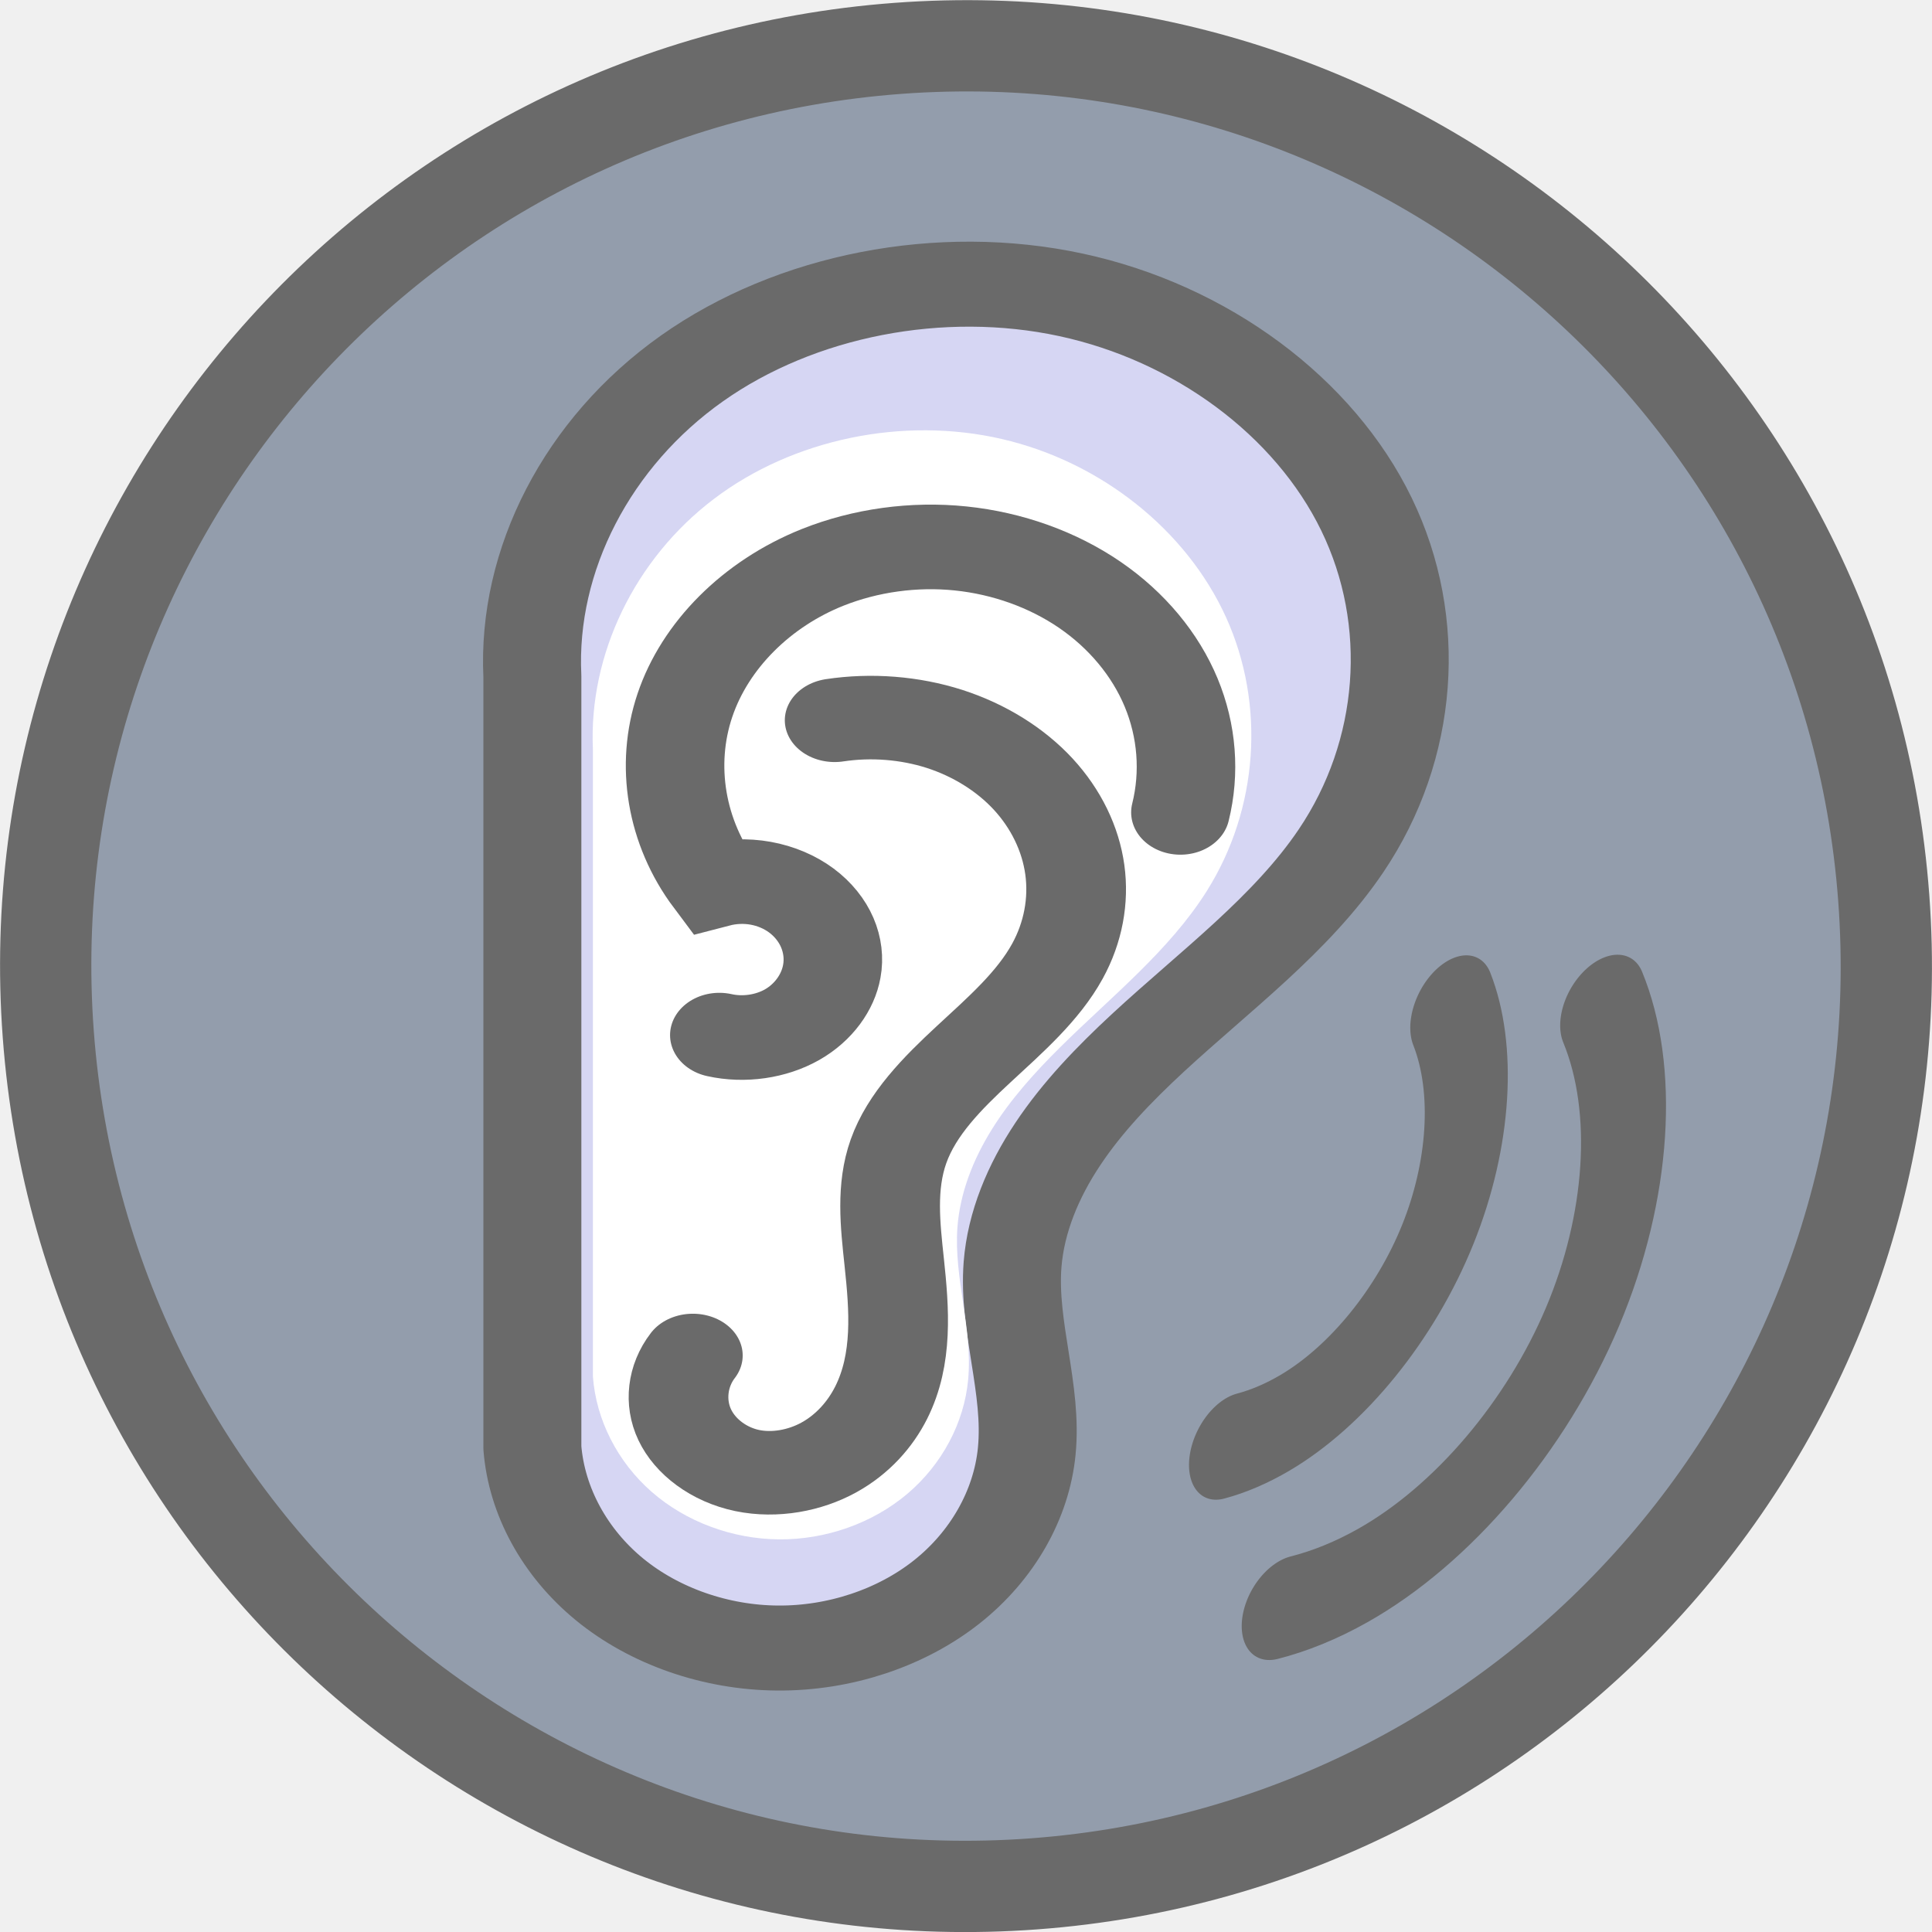
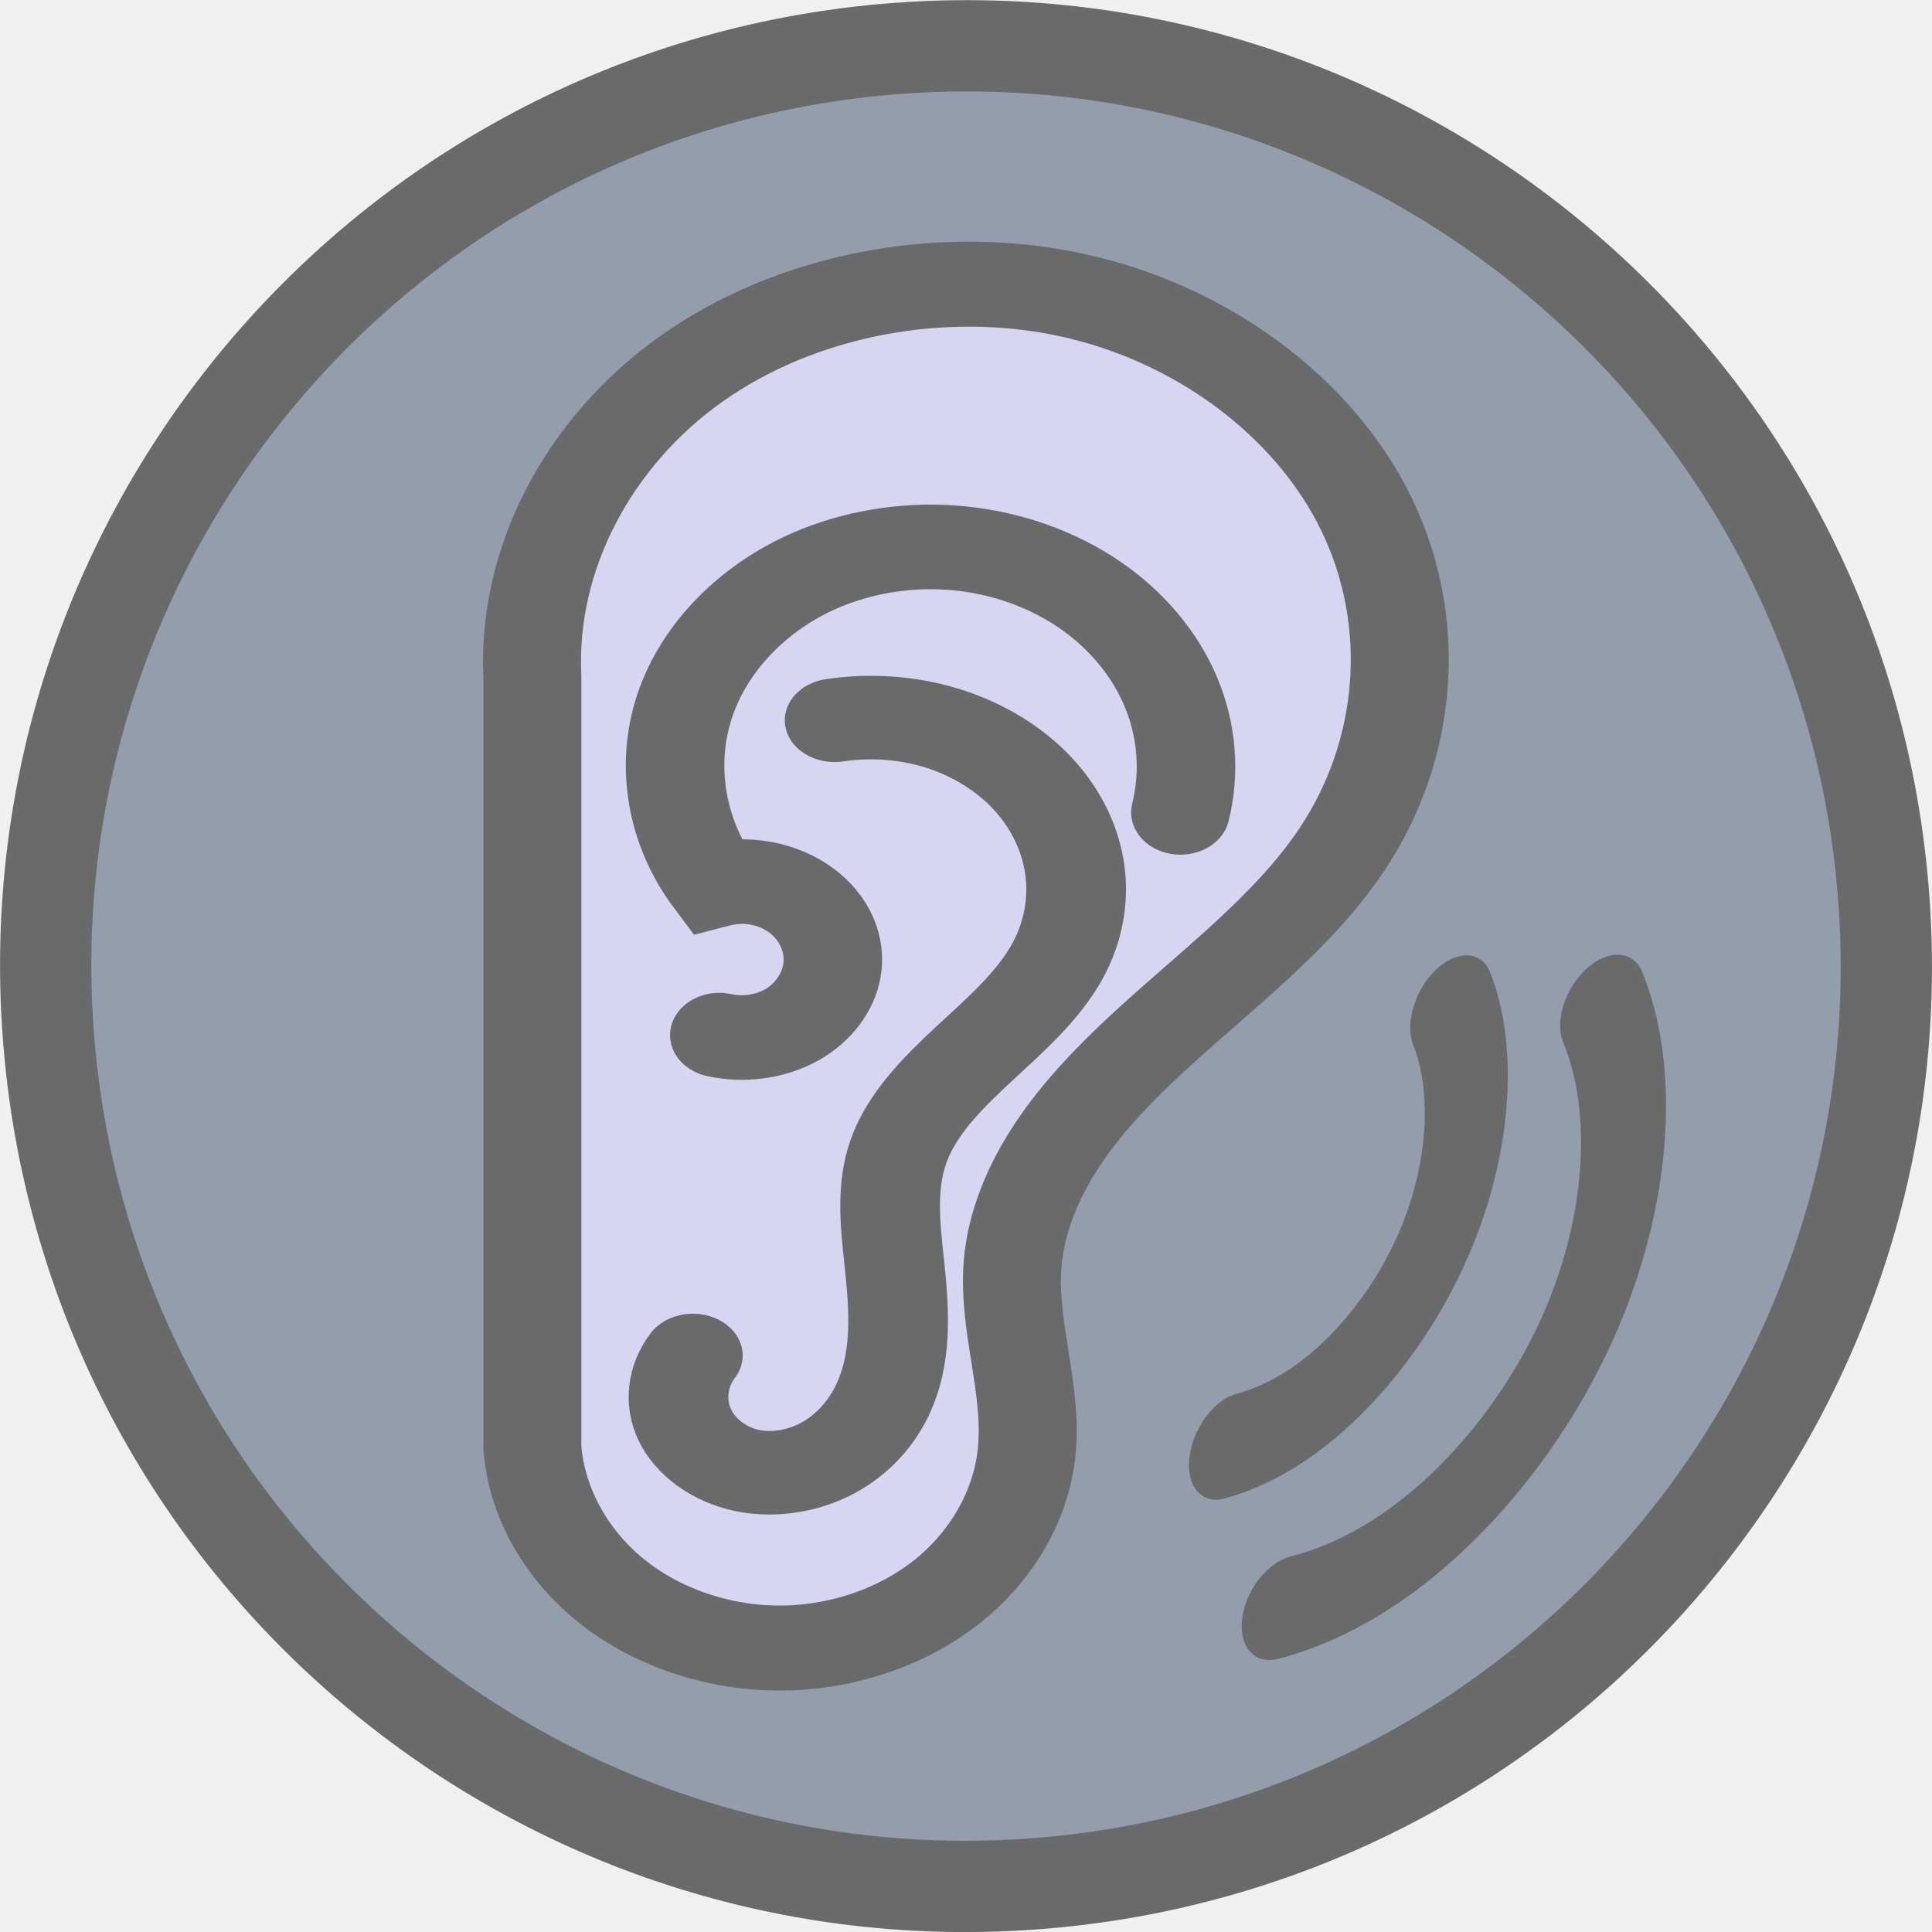
<svg xmlns="http://www.w3.org/2000/svg" width="10.583mm" height="10.583mm" viewBox="0 0 10.583 10.583" version="1.1" id="svg1156">
  <defs id="defs1150">
    </defs>
  <g id="layer1" transform="translate(16.456,-300.4169)">
-     <g id="g4225">
-       <ellipse ry="5.041" rx="5.041" transform="rotate(-4.236362)" cy="304.049" cx="-33.717" id="ellipse3567" style="opacity:1;fill:#939dac;fill-opacity:1;stroke:#6a6a6a;stroke-width:0.5;stroke-linecap:round;stroke-linejoin:round;stroke-miterlimit:4;stroke-dasharray:none;stroke-dashoffset:0;stroke-opacity:1;paint-order:markers fill stroke" />
-       <g style="stroke-width:2.405" transform="matrix(0.4487931,0,0,0.3852596,51.76665,252.5563)" id="g3565">
-         <path style="fill:#d6d6f3;fill-opacity:1;stroke:#6a6a6a;stroke-width:1.252;stroke-linecap:round;stroke-linejoin:round;stroke-miterlimit:4;stroke-dasharray:none;stroke-opacity:1;paint-order:markers fill stroke" d="M -96.985,204.878 V 216.242 c 0.054,0.787 0.415,1.548 0.989,2.089 0.574,0.541 1.356,0.855 2.145,0.861 0.789,0.007 1.576,-0.294 2.159,-0.825 0.583,-0.531 0.957,-1.286 1.024,-2.072 0.079,-0.918 -0.243,-1.833 -0.181,-2.752 0.043,-0.626 0.264,-1.232 0.579,-1.776 0.314,-0.544 0.72,-1.029 1.149,-1.487 0.859,-0.916 1.836,-1.748 2.47,-2.832 0.867,-1.482 0.991,-3.375 0.324,-4.957 -0.667,-1.582 -2.108,-2.816 -3.774,-3.23 -1.666,-0.414 -3.518,8e-5 -4.848,1.086 -1.33,1.085 -2.108,2.816 -2.036,4.532 z" id="path2350" transform="matrix(0.9551819,0,0,0.9653165,-52.87744,-63.92779)" />
-         <path id="path2354" d="M -96.985,204.878 V 216.242 c 0.054,0.787 0.415,1.548 0.989,2.089 0.574,0.541 1.356,0.855 2.145,0.861 0.789,0.007 1.576,-0.294 2.159,-0.825 0.583,-0.531 0.957,-1.286 1.024,-2.072 0.079,-0.918 -0.243,-1.833 -0.181,-2.752 0.043,-0.626 0.264,-1.232 0.579,-1.776 0.314,-0.544 0.72,-1.029 1.149,-1.487 0.859,-0.916 1.836,-1.748 2.47,-2.832 0.867,-1.482 0.991,-3.375 0.324,-4.957 -0.667,-1.582 -2.108,-2.816 -3.774,-3.23 -1.666,-0.414 -3.518,8e-5 -4.848,1.086 -1.33,1.085 -2.108,2.816 -2.036,4.532 z" style="fill:#ffffff;stroke:none;stroke-width:1.594;stroke-linecap:round;stroke-linejoin:round;stroke-miterlimit:4;stroke-dasharray:none;stroke-opacity:1;paint-order:markers fill stroke" transform="matrix(0.7250922,0,0,0.7849628,-74.45391,-25.941)" />
-         <path style="fill:none;stroke:#6a6a6a;stroke-width:0.909;stroke-linecap:round;stroke-linejoin:miter;stroke-miterlimit:4;stroke-dasharray:none;stroke-opacity:1;paint-order:markers fill stroke" d="m -103.261,194.948 c -0.142,0.22 -0.171,0.51 -0.074,0.754 0.097,0.244 0.316,0.435 0.57,0.498 0.251,0.062 0.525,9.2e-4 0.742,-0.141 0.217,-0.142 0.378,-0.358 0.479,-0.597 0.201,-0.477 0.165,-1.017 0.119,-1.532 -0.036,-0.402 -0.076,-0.816 0.039,-1.203 0.121,-0.407 0.402,-0.744 0.687,-1.059 0.285,-0.315 0.586,-0.627 0.763,-1.012 0.142,-0.309 0.197,-0.656 0.158,-0.994 -0.039,-0.337 -0.172,-0.663 -0.38,-0.932 -0.208,-0.268 -0.491,-0.478 -0.808,-0.6 -0.317,-0.121 -0.668,-0.154 -1.002,-0.094" id="path2358" transform="matrix(1.338527,0,0,1.30666,-5.339346,-111.2285)" />
-         <path style="fill:#000000;fill-opacity:0;stroke:#6a6a6a;stroke-width:0.819;stroke-linecap:round;stroke-linejoin:miter;stroke-miterlimit:4;stroke-dasharray:none;stroke-opacity:1;paint-order:markers fill stroke" d="m -100.142,189.372 c 0.082,-0.384 0.055,-0.79 -0.077,-1.16 -0.132,-0.37 -0.369,-0.701 -0.676,-0.946 -0.307,-0.245 -0.683,-0.402 -1.073,-0.449 -0.39,-0.047 -0.792,0.018 -1.148,0.183 -0.548,0.255 -0.977,0.754 -1.145,1.335 -0.168,0.58 -0.074,1.232 0.253,1.74 0.122,-0.037 0.253,-0.043 0.377,-0.017 0.124,0.026 0.242,0.084 0.338,0.167 0.096,0.083 0.171,0.191 0.215,0.31 0.044,0.119 0.058,0.25 0.038,0.375 -0.032,0.208 -0.155,0.401 -0.33,0.517 -0.176,0.116 -0.401,0.154 -0.605,0.101" id="path2362" transform="matrix(1.468249,0,0,1.468788,9.427224,-142.367)" />
-       </g>
-       <path style="fill:none;stroke:#6a6a6a;stroke-width:2.294;stroke-linecap:round;stroke-linejoin:miter;stroke-miterlimit:4;stroke-dasharray:none;stroke-opacity:1;paint-order:markers fill stroke" d="m -103.911,186.395 c 1.422,0.994 2.34,2.673 2.41,4.406 0.07,1.733 -0.711,3.481 -2.049,4.585 -0.389,0.321 -0.821,0.59 -1.281,0.797" id="path2370" transform="matrix(0.1661287,0.05543616,-0.1082169,0.2498814,28.93022,265.1273)" />
-       <path transform="matrix(0.2391032,0.07615622,-0.1557528,0.3432782,46.19996,249.8615)" id="path3569" d="m -103.911,186.395 c 1.422,0.994 2.34,2.673 2.41,4.406 0.07,1.733 -0.711,3.481 -2.049,4.585 -0.389,0.321 -0.821,0.59 -1.281,0.797" style="fill:none;stroke:#6a6a6a;stroke-width:1.631;stroke-linecap:round;stroke-linejoin:miter;stroke-miterlimit:4;stroke-dasharray:none;stroke-opacity:1;paint-order:markers fill stroke" />
-     </g>
+     <ellipse style="opacity:1;fill:#939dac;fill-opacity:1;stroke:#6a6a6a;stroke-width:0.5;stroke-linecap:round;stroke-linejoin:round;stroke-miterlimit:4;stroke-dasharray:none;stroke-dashoffset:0;stroke-opacity:1;paint-order:markers fill stroke" id="ellipse3567" cx="-33.717" cy="304.049" transform="rotate(-4.236362)" rx="5.041" ry="5.041" />
+     <path style="fill:#d6d6f3;fill-opacity:1;stroke:#6a6a6a;stroke-width:1.252;stroke-linecap:round;stroke-linejoin:round;stroke-miterlimit:4;stroke-dasharray:none;stroke-opacity:1;paint-order:markers fill stroke" d="M -96.985,204.878 V 216.242 c 0.054,0.787 0.415,1.548 0.989,2.089 0.574,0.541 1.356,0.855 2.145,0.861 0.789,0.007 1.576,-0.294 2.159,-0.825 0.583,-0.531 0.957,-1.286 1.024,-2.072 0.079,-0.918 -0.243,-1.833 -0.181,-2.752 0.043,-0.626 0.264,-1.232 0.579,-1.776 0.314,-0.544 0.72,-1.029 1.149,-1.487 0.859,-0.916 1.836,-1.748 2.47,-2.832 0.867,-1.482 0.991,-3.375 0.324,-4.957 -0.667,-1.582 -2.108,-2.816 -3.774,-3.23 -1.666,-0.414 -3.518,8e-5 -4.848,1.086 -1.33,1.085 -2.108,2.816 -2.036,4.532 z" id="path2350" transform="matrix(0.4286791,0,0,0.3718975,28.03561,227.9275)" />
+     <path style="fill:none;stroke:#6a6a6a;stroke-width:0.909;stroke-linecap:round;stroke-linejoin:miter;stroke-miterlimit:4;stroke-dasharray:none;stroke-opacity:1;paint-order:markers fill stroke" d="m -103.261,194.948 c -0.142,0.22 -0.171,0.51 -0.074,0.754 0.097,0.244 0.316,0.435 0.57,0.498 0.251,0.062 0.525,9.2e-4 0.742,-0.141 0.217,-0.142 0.378,-0.358 0.479,-0.597 0.201,-0.477 0.165,-1.017 0.119,-1.532 -0.036,-0.402 -0.076,-0.816 0.039,-1.203 0.121,-0.407 0.402,-0.744 0.687,-1.059 0.285,-0.315 0.586,-0.627 0.763,-1.012 0.142,-0.309 0.197,-0.656 0.158,-0.994 -0.039,-0.337 -0.172,-0.663 -0.38,-0.932 -0.208,-0.268 -0.491,-0.478 -0.808,-0.6 -0.317,-0.121 -0.668,-0.154 -1.002,-0.094" id="path2358" transform="matrix(0.6007219,0,0,0.5034034,49.37038,209.7044)" />
+     <path style="fill:#000000;fill-opacity:0;stroke:#6a6a6a;stroke-width:0.819;stroke-linecap:round;stroke-linejoin:miter;stroke-miterlimit:4;stroke-dasharray:none;stroke-opacity:1;paint-order:markers fill stroke" d="m -100.142,189.372 c 0.082,-0.384 0.055,-0.79 -0.077,-1.16 -0.132,-0.37 -0.369,-0.701 -0.676,-0.946 -0.307,-0.245 -0.683,-0.402 -1.073,-0.449 -0.39,-0.047 -0.792,0.018 -1.148,0.183 -0.548,0.255 -0.977,0.754 -1.145,1.335 -0.168,0.58 -0.074,1.232 0.253,1.74 0.122,-0.037 0.253,-0.043 0.377,-0.017 0.124,0.026 0.242,0.084 0.338,0.167 0.096,0.083 0.171,0.191 0.215,0.31 0.044,0.119 0.058,0.25 0.038,0.375 -0.032,0.208 -0.155,0.401 -0.33,0.517 -0.176,0.116 -0.401,0.154 -0.605,0.101" id="path2362" transform="matrix(0.6589398,0,0,0.5658648,55.99752,197.708)" />
+     <path transform="matrix(0.1661287,0.05543616,-0.1082169,0.2498814,28.93022,265.1273)" id="path2370" d="m -103.911,186.395 c 1.422,0.994 2.34,2.673 2.41,4.406 0.07,1.733 -0.711,3.481 -2.049,4.585 -0.389,0.321 -0.821,0.59 -1.281,0.797" style="fill:none;stroke:#6a6a6a;stroke-width:2.294;stroke-linecap:round;stroke-linejoin:miter;stroke-miterlimit:4;stroke-dasharray:none;stroke-opacity:1;paint-order:markers fill stroke" />
+     <path style="fill:none;stroke:#6a6a6a;stroke-width:1.631;stroke-linecap:round;stroke-linejoin:miter;stroke-miterlimit:4;stroke-dasharray:none;stroke-opacity:1;paint-order:markers fill stroke" d="m -103.911,186.395 c 1.422,0.994 2.34,2.673 2.41,4.406 0.07,1.733 -0.711,3.481 -2.049,4.585 -0.389,0.321 -0.821,0.59 -1.281,0.797" id="path3569" transform="matrix(0.2391032,0.07615622,-0.1557528,0.3432782,46.19996,249.8615)" />
  </g>
</svg>
